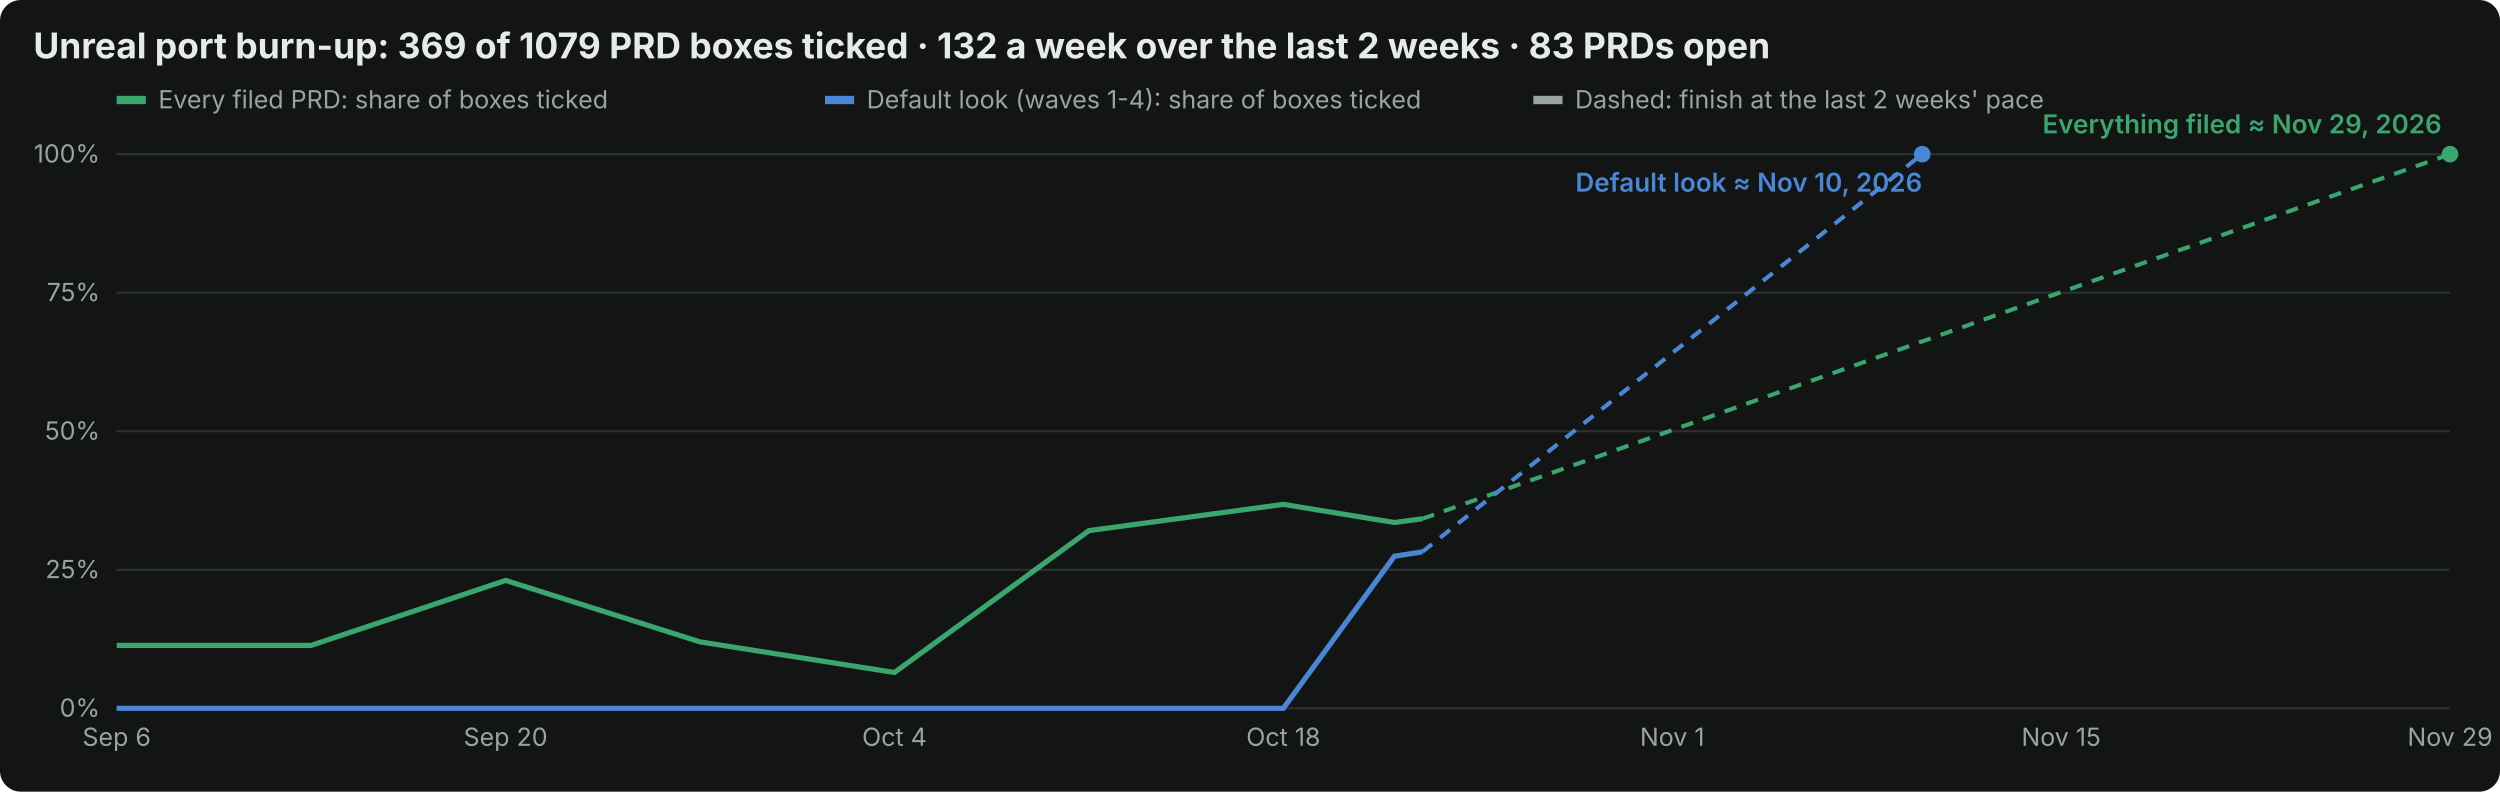
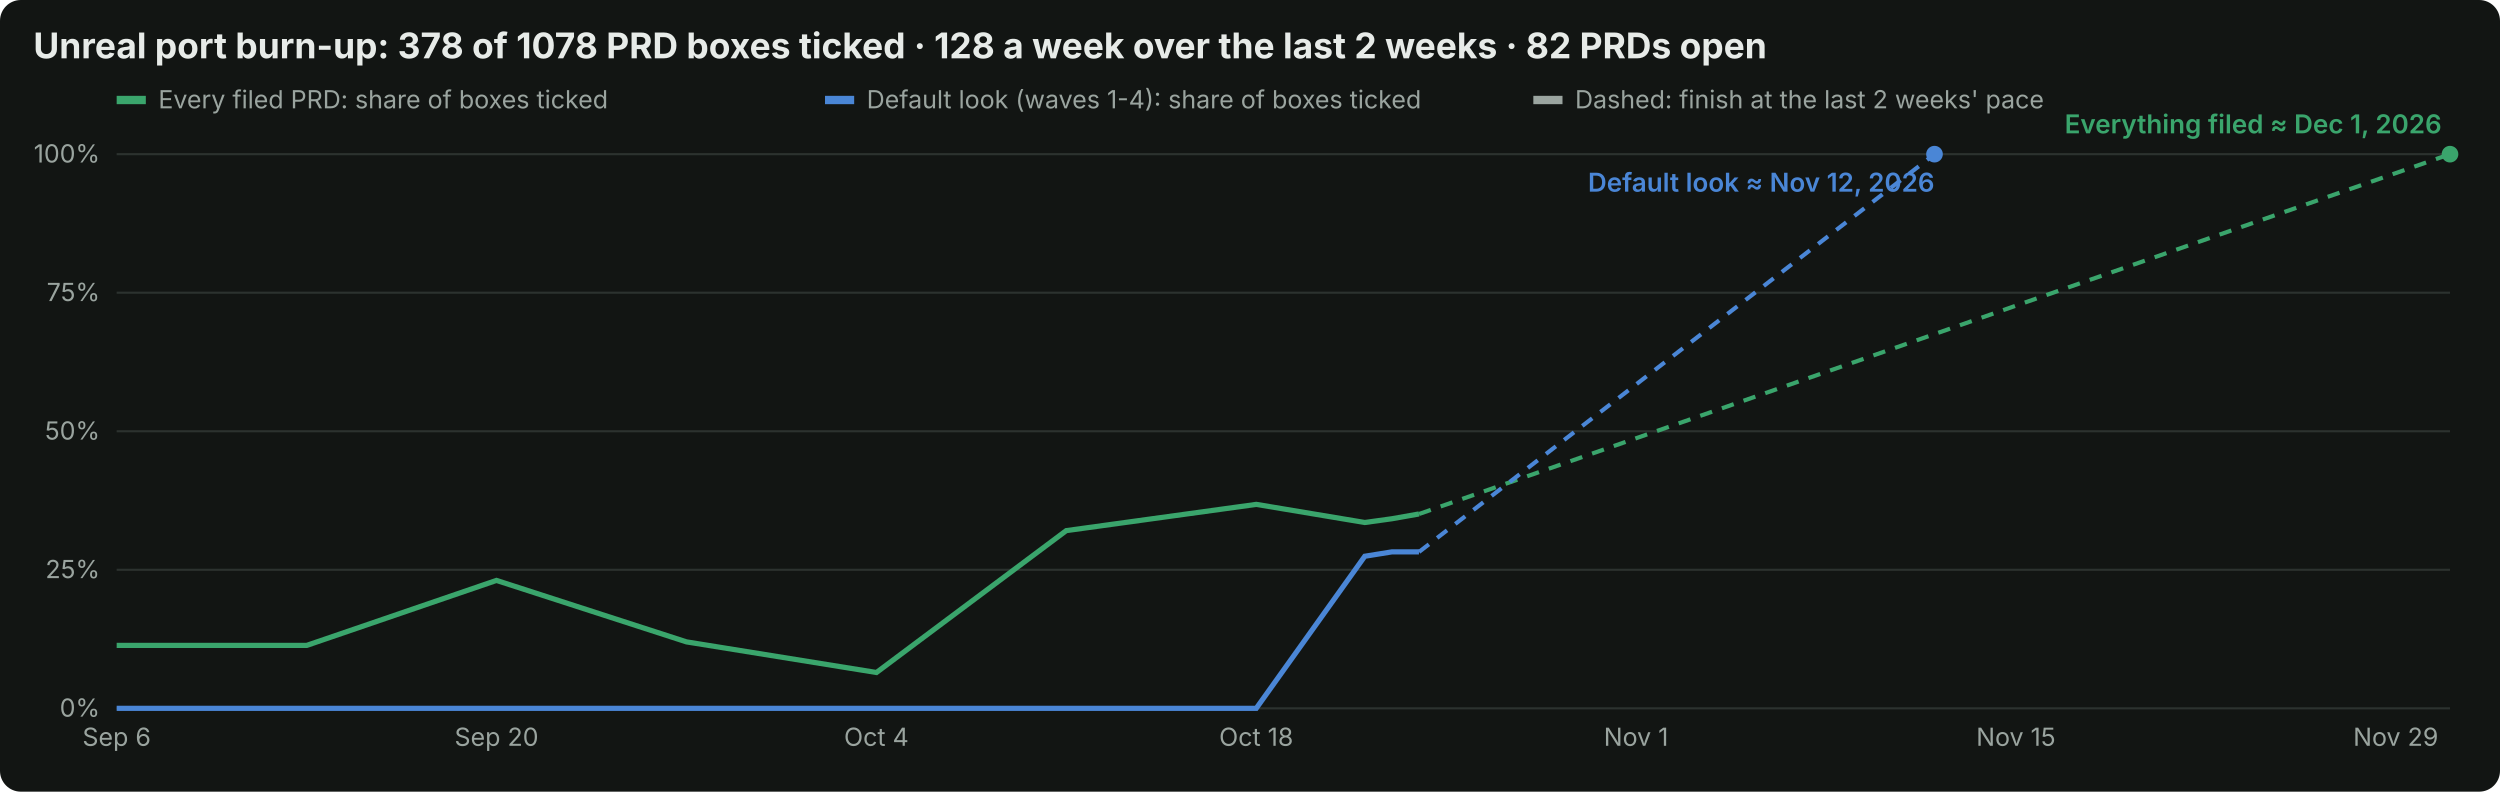
<svg xmlns="http://www.w3.org/2000/svg" viewBox="0 0 1200 380" width="1200" height="380" font-family="system-ui, -apple-system, Segoe UI, sans-serif">
  <style>.h{fill:#e7ebe8;font-size:17px;font-weight:700}.t{fill:#9aa49f;font-size:12px}.e{font-size:12.5px;font-weight:600}</style>
  <rect width="1200" height="380" rx="10" fill="#121513" />
-   <text x="16" y="28" class="h">Unreal port burn-up: 369 of 1079 PRD boxes ticked · 132 a week over the last 2 weeks · 83 PRDs open</text>
+   <text x="16" y="28" class="h">Unreal port burn-up: 378 of 1078 PRD boxes ticked · 128 a week over the last 2 weeks · 82 PRDs open</text>
  <rect x="56" y="46" width="14" height="4" fill="#3aa56c" />
  <text x="76" y="52" class="t">Every filed PRD: share of boxes ticked</text>
  <rect x="396" y="46" width="14" height="4" fill="#4a86d6" />
  <text x="416" y="52" class="t">Default look (waves 1-4): share of boxes ticked</text>
  <rect x="736" y="46" width="14" height="4" fill="#9aa49f" />
  <text x="756" y="52" class="t">Dashed: finish at the last 2 weeks' pace</text>
  <line x1="56" x2="1176" y1="340" y2="340" stroke="#2c322f" />
  <text x="48" y="344" class="t" text-anchor="end">0%</text>
  <line x1="56" x2="1176" y1="273.5" y2="273.5" stroke="#2c322f" />
  <text x="48" y="277.5" class="t" text-anchor="end">25%</text>
  <line x1="56" x2="1176" y1="207" y2="207" stroke="#2c322f" />
  <text x="48" y="211" class="t" text-anchor="end">50%</text>
  <line x1="56" x2="1176" y1="140.5" y2="140.5" stroke="#2c322f" />
  <text x="48" y="144.5" class="t" text-anchor="end">75%</text>
  <line x1="56" x2="1176" y1="74" y2="74" stroke="#2c322f" />
  <text x="48" y="78" class="t" text-anchor="end">100%</text>
  <text x="56" y="358" class="t" text-anchor="middle">Sep 6</text>
-   <text x="242.667" y="358" class="t" text-anchor="middle">Sep 20</text>
-   <text x="429.333" y="358" class="t" text-anchor="middle">Oct 4</text>
-   <text x="616" y="358" class="t" text-anchor="middle">Oct 18</text>
-   <text x="802.667" y="358" class="t" text-anchor="middle">Nov 1</text>
-   <text x="989.333" y="358" class="t" text-anchor="middle">Nov 15</text>
-   <text x="1176" y="358" class="t" text-anchor="middle">Nov 29</text>
-   <path d="M56.0,309.8L149.3,309.8L242.7,278.6L336.0,308.1L429.3,322.8L522.7,254.7L616.0,242.1L669.3,250.8L682.7,249.0" stroke="#3aa56c" stroke-width="2.5" fill="none" />
-   <path d="M56.0,340.0L149.3,340.0L242.7,340.0L336.0,340.0L429.3,340.0L522.7,340.0L616.0,340.0L669.3,267.0L682.7,264.9" stroke="#4a86d6" stroke-width="2.5" fill="none" />
-   <path d="M682.667,249.032L1176,74" stroke="#3aa56c" stroke-width="2" stroke-dasharray="6 5" fill="none" />
+   <text x="238.326" y="358" class="t" text-anchor="middle">Sep 20</text>
+   <text x="420.651" y="358" class="t" text-anchor="middle">Oct 4</text>
+   <text x="602.977" y="358" class="t" text-anchor="middle">Oct 18</text>
+   <text x="785.302" y="358" class="t" text-anchor="middle">Nov 1</text>
+   <text x="967.628" y="358" class="t" text-anchor="middle">Nov 15</text>
+   <text x="1149.953" y="358" class="t" text-anchor="middle">Nov 29</text>
+   <path d="M56.0,309.8L147.2,309.8L238.3,278.6L329.5,308.1L420.7,322.8L511.8,254.7L603.0,242.1L655.1,250.8L668.1,249.0L681.1,246.7" stroke="#3aa56c" stroke-width="2.5" fill="none" />
+   <path d="M56.0,340.0L147.2,340.0L238.3,340.0L329.5,340.0L420.7,340.0L511.8,340.0L603.0,340.0L655.1,267.0L668.1,264.9L681.1,264.9" stroke="#4a86d6" stroke-width="2.5" fill="none" />
+   <path d="M681.116,246.727L1176,74" stroke="#3aa56c" stroke-width="2" stroke-dasharray="6 5" fill="none" />
  <circle cx="1176" cy="74" r="4" fill="#3aa56c" />
-   <text x="1172" y="64" class="e" fill="#3aa56c" text-anchor="end">Everything filed ≈ Nov 29, 2026</text>
-   <path d="M682.667,264.933L922.667,74" stroke="#4a86d6" stroke-width="2" stroke-dasharray="6 5" fill="none" />
-   <circle cx="922.667" cy="74" r="4" fill="#4a86d6" />
-   <text x="922.667" y="92" class="e" fill="#4a86d6" text-anchor="end">Default look ≈ Nov 10, 2026</text>
+   <text x="1172" y="64" class="e" fill="#3aa56c" text-anchor="end">Everything filed ≈ Dec 1, 2026</text>
+   <path d="M681.116,264.933L928.558,74" stroke="#4a86d6" stroke-width="2" stroke-dasharray="6 5" fill="none" />
+   <circle cx="928.558" cy="74" r="4" fill="#4a86d6" />
+   <text x="928.558" y="92" class="e" fill="#4a86d6" text-anchor="end">Default look ≈ Nov 12, 2026</text>
</svg>
